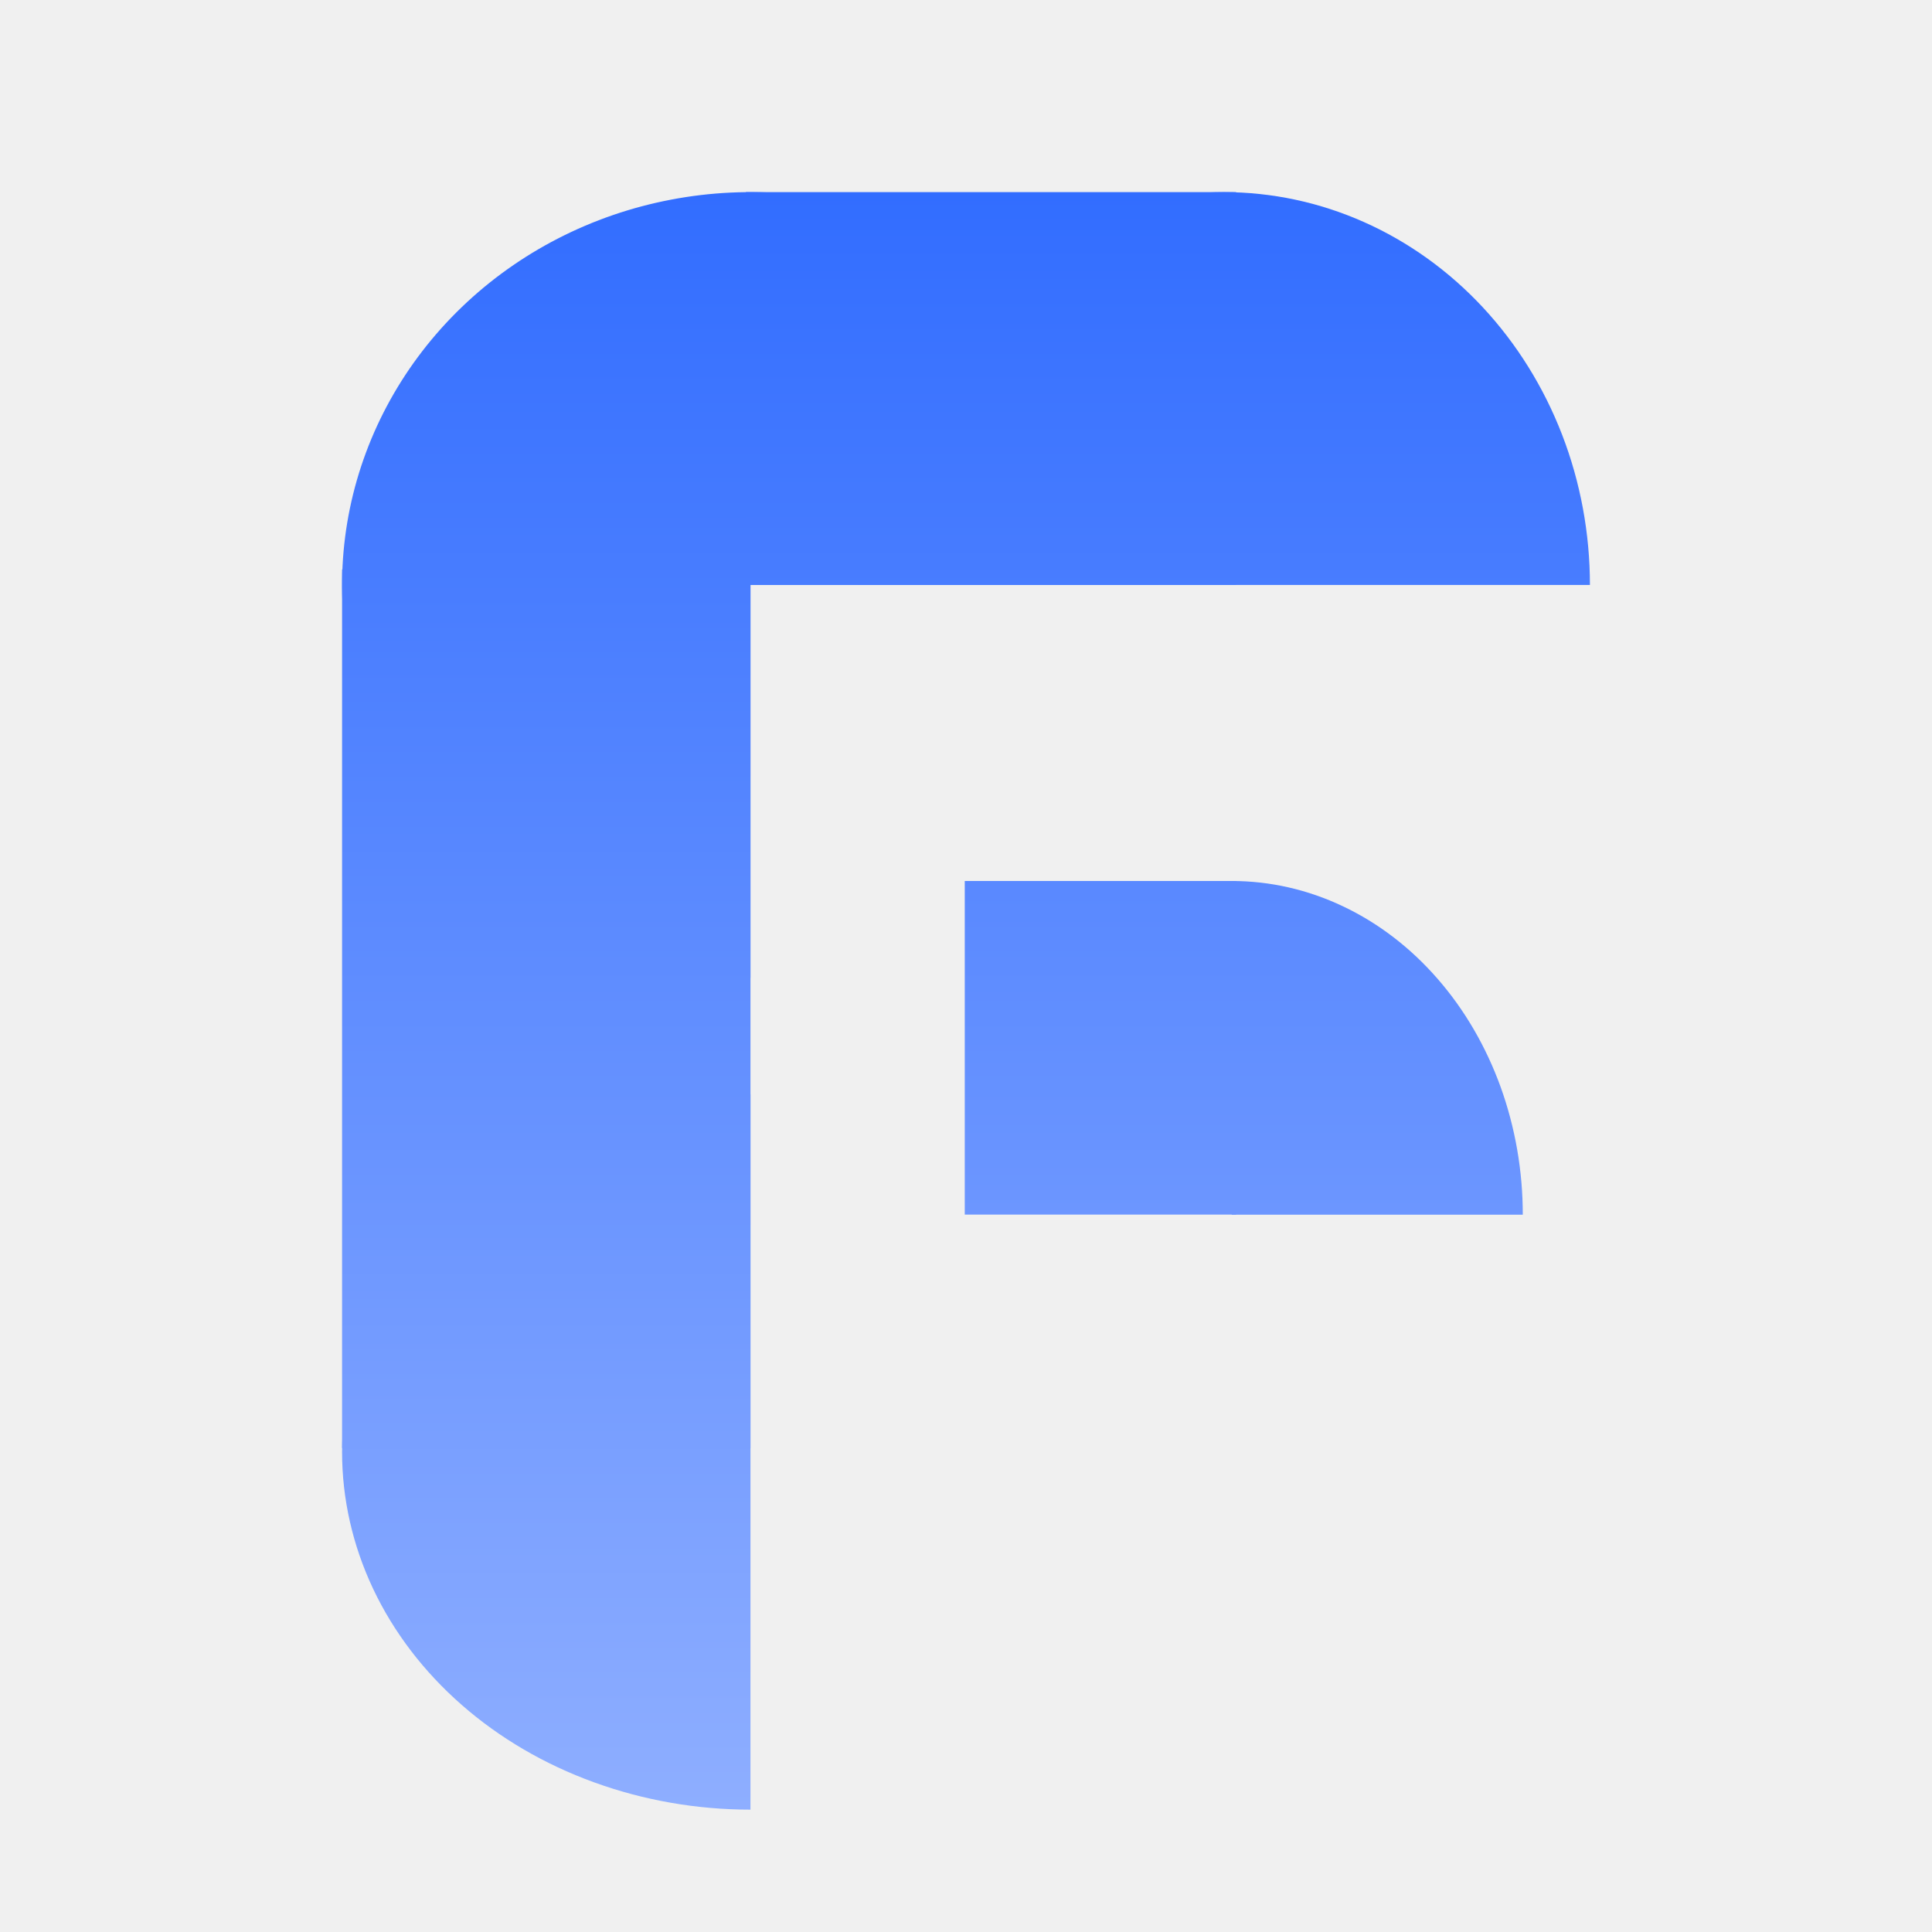
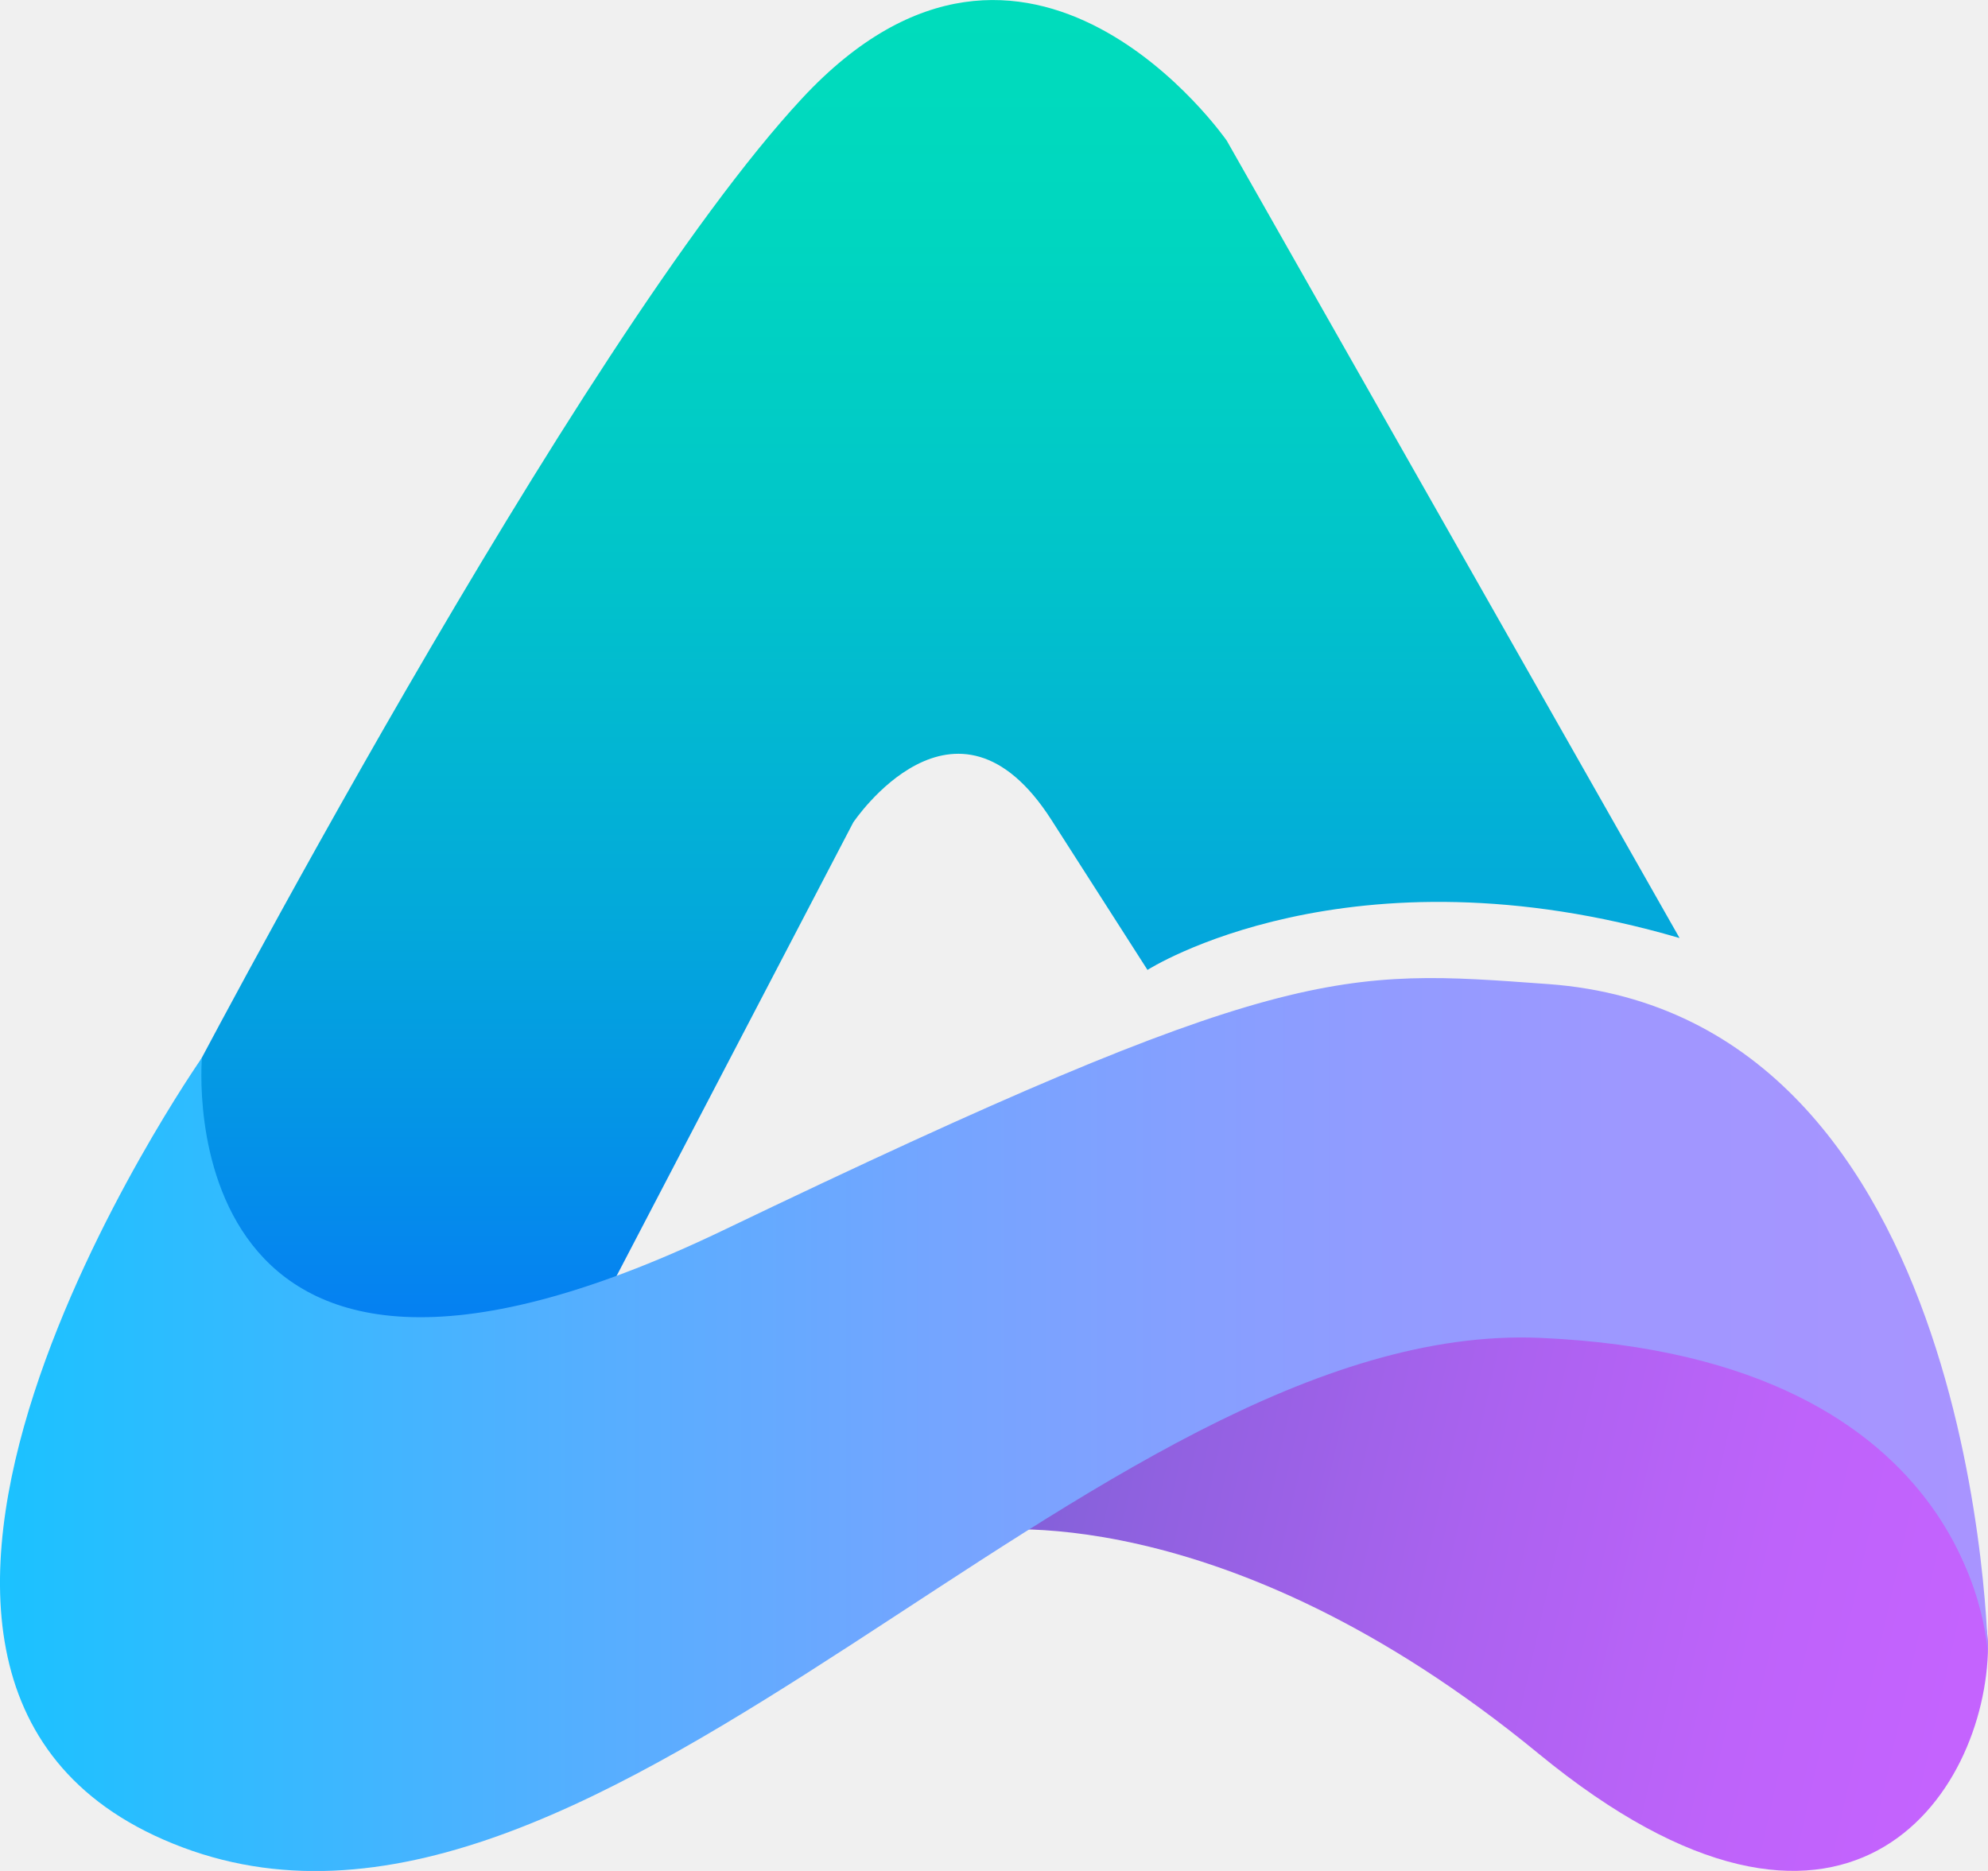
- <svg xmlns="http://www.w3.org/2000/svg" width="36" height="36" viewBox="0 0 36 36" fill="none">
-   <path d="M21.594 10.9C21.594 9.452 21.148 8.037 20.311 6.833C19.475 5.63 18.287 4.691 16.896 4.137C15.506 3.583 13.976 3.438 12.499 3.721C11.023 4.003 9.667 4.7 8.603 5.724C7.539 6.748 6.814 8.052 6.52 9.472C6.227 10.892 6.377 12.364 6.953 13.701C7.529 15.039 8.505 16.182 9.756 16.986C11.008 17.791 12.479 18.22 13.984 18.22V10.9H21.594Z" fill="url(#paint0_linear_0_5622)" />
-   <path d="M29.626 10.9C29.626 9.939 29.45 8.987 29.107 8.099C28.764 7.211 28.261 6.404 27.628 5.724C26.994 5.044 26.242 4.505 25.414 4.137C24.586 3.769 23.699 3.58 22.803 3.58C21.907 3.58 21.019 3.769 20.191 4.137C19.363 4.505 18.611 5.044 17.978 5.724C17.344 6.404 16.841 7.211 16.498 8.099C16.155 8.987 15.979 9.939 15.979 10.9L29.626 10.9Z" fill="url(#paint1_linear_0_5622)" />
-   <path d="M28.375 22.634C28.375 21.817 28.234 21.009 27.962 20.254C27.689 19.5 27.29 18.814 26.786 18.237C26.283 17.659 25.685 17.201 25.027 16.889C24.369 16.576 23.664 16.416 22.952 16.416V22.634H28.375Z" fill="url(#paint2_linear_0_5622)" />
-   <path d="M13.984 20.391C12.984 20.391 11.995 20.564 11.072 20.898C10.148 21.233 9.309 21.724 8.603 22.343C7.896 22.962 7.335 23.697 6.953 24.505C6.571 25.314 6.374 26.18 6.374 27.055C6.374 27.931 6.571 28.797 6.953 29.606C7.335 30.414 7.896 31.149 8.603 31.768C9.309 32.387 10.148 32.877 11.072 33.212C11.995 33.547 12.984 33.72 13.984 33.72L13.984 20.391Z" fill="url(#paint3_linear_0_5622)" />
-   <path d="M13.984 10.61L13.984 26.982L6.374 26.982L6.374 10.61H13.984Z" fill="url(#paint4_linear_0_5622)" />
-   <path d="M23.033 10.899L13.897 10.899L13.897 3.58L23.033 3.58V10.899Z" fill="url(#paint5_linear_0_5622)" />
-   <path d="M23.033 22.632H17.977V16.416L23.033 16.416V22.632Z" fill="url(#paint6_linear_0_5622)" />
+ <svg xmlns="http://www.w3.org/2000/svg" width="34" height="32" viewBox="0 0 34 32" fill="none">
+   <g clip-path="url(#clip0_4459_817)">
+     <path d="M28.725 16.044L20.981 2.406C20.981 2.406 17.593 -2.483 13.721 1.679C9.849 5.842 3.121 18.716 3.121 18.716V23.992L9.848 23.159L14.592 14.068C14.592 14.068 16.335 11.455 17.98 14.02L19.625 16.589C19.625 16.589 23.062 14.385 28.725 16.044Z" fill="url(#paint0_linear_4459_817)" />
+     <path d="M16.744 26.191C16.744 26.191 20.869 25.52 26.314 29.994C31.555 34.3 33.977 30.709 34.001 28.155C34.019 26.197 28.995 18.909 25.63 19.393C22.265 19.877 16.098 24.567 16.744 26.191Z" fill="url(#paint1_linear_4459_817)" />
+     <path d="M34.001 28.355C34.001 28.355 33.898 17.371 26.476 16.831C22.939 16.574 21.948 16.443 12.365 21.044C2.782 25.644 3.454 18.091 3.454 18.091C3.454 18.091 -4.091 28.886 3.121 31.596C10.332 34.306 18.672 22.542 26.353 22.883C33.928 23.217 34.001 28.355 34.001 28.355Z" fill="url(#paint2_linear_4459_817)" />
+   </g>
  <defs>
-     <linearGradient id="paint0_linear_0_5622" x1="18" y1="3.58" x2="18" y2="33.72" gradientUnits="userSpaceOnUse">
-       <stop stop-color="#326DFF" />
-       <stop offset="1" stop-color="#8EAEFF" />
+     <linearGradient id="paint0_linear_4459_817" x1="15.923" y1="23.995" x2="15.923" y2="5.92199e-05" gradientUnits="userSpaceOnUse">
+       <stop stop-color="#0677F7" />
+       <stop offset="0.06" stop-color="#0580F2" />
+       <stop offset="0.34" stop-color="#03A8DB" />
+       <stop offset="0.6" stop-color="#01C4CA" />
+       <stop offset="0.83" stop-color="#00D6C0" />
+       <stop offset="0.99" stop-color="#00DCBC" />
    </linearGradient>
-     <linearGradient id="paint1_linear_0_5622" x1="18" y1="3.58" x2="18" y2="33.72" gradientUnits="userSpaceOnUse">
-       <stop stop-color="#326DFF" />
-       <stop offset="1" stop-color="#8EAEFF" />
+     <linearGradient id="paint1_linear_4459_817" x1="17.256" y1="23.206" x2="34.136" y2="27.013" gradientUnits="userSpaceOnUse">
+       <stop stop-color="#7E60D6" />
+       <stop offset="0.17" stop-color="#9061E0" />
+       <stop offset="0.5" stop-color="#AC62F0" />
+       <stop offset="0.78" stop-color="#BE63FA" />
+       <stop offset="0.99" stop-color="#C463FE" />
    </linearGradient>
-     <linearGradient id="paint2_linear_0_5622" x1="18" y1="3.58" x2="18" y2="33.72" gradientUnits="userSpaceOnUse">
-       <stop stop-color="#326DFF" />
-       <stop offset="1" stop-color="#8EAEFF" />
+     <linearGradient id="paint2_linear_4459_817" x1="-0" y1="24.365" x2="34.001" y2="24.365" gradientUnits="userSpaceOnUse">
+       <stop stop-color="#1BC2FF" />
+       <stop offset="0.24" stop-color="#4BB2FF" />
+       <stop offset="0.47" stop-color="#74A5FF" />
+       <stop offset="0.68" stop-color="#909CFF" />
+       <stop offset="0.86" stop-color="#A296FF" />
+       <stop offset="0.99" stop-color="#A894FF" />
    </linearGradient>
-     <linearGradient id="paint3_linear_0_5622" x1="18" y1="3.58" x2="18" y2="33.72" gradientUnits="userSpaceOnUse">
-       <stop stop-color="#326DFF" />
-       <stop offset="1" stop-color="#8EAEFF" />
-     </linearGradient>
-     <linearGradient id="paint4_linear_0_5622" x1="18" y1="3.58" x2="18" y2="33.72" gradientUnits="userSpaceOnUse">
-       <stop stop-color="#326DFF" />
-       <stop offset="1" stop-color="#8EAEFF" />
-     </linearGradient>
-     <linearGradient id="paint5_linear_0_5622" x1="18" y1="3.58" x2="18" y2="33.72" gradientUnits="userSpaceOnUse">
-       <stop stop-color="#326DFF" />
-       <stop offset="1" stop-color="#8EAEFF" />
-     </linearGradient>
-     <linearGradient id="paint6_linear_0_5622" x1="18" y1="3.58" x2="18" y2="33.72" gradientUnits="userSpaceOnUse">
-       <stop stop-color="#326DFF" />
-       <stop offset="1" stop-color="#8EAEFF" />
-     </linearGradient>
+     <clipPath id="clip0_4459_817">
+       <rect width="34" height="32" fill="white" />
+     </clipPath>
  </defs>
</svg>
